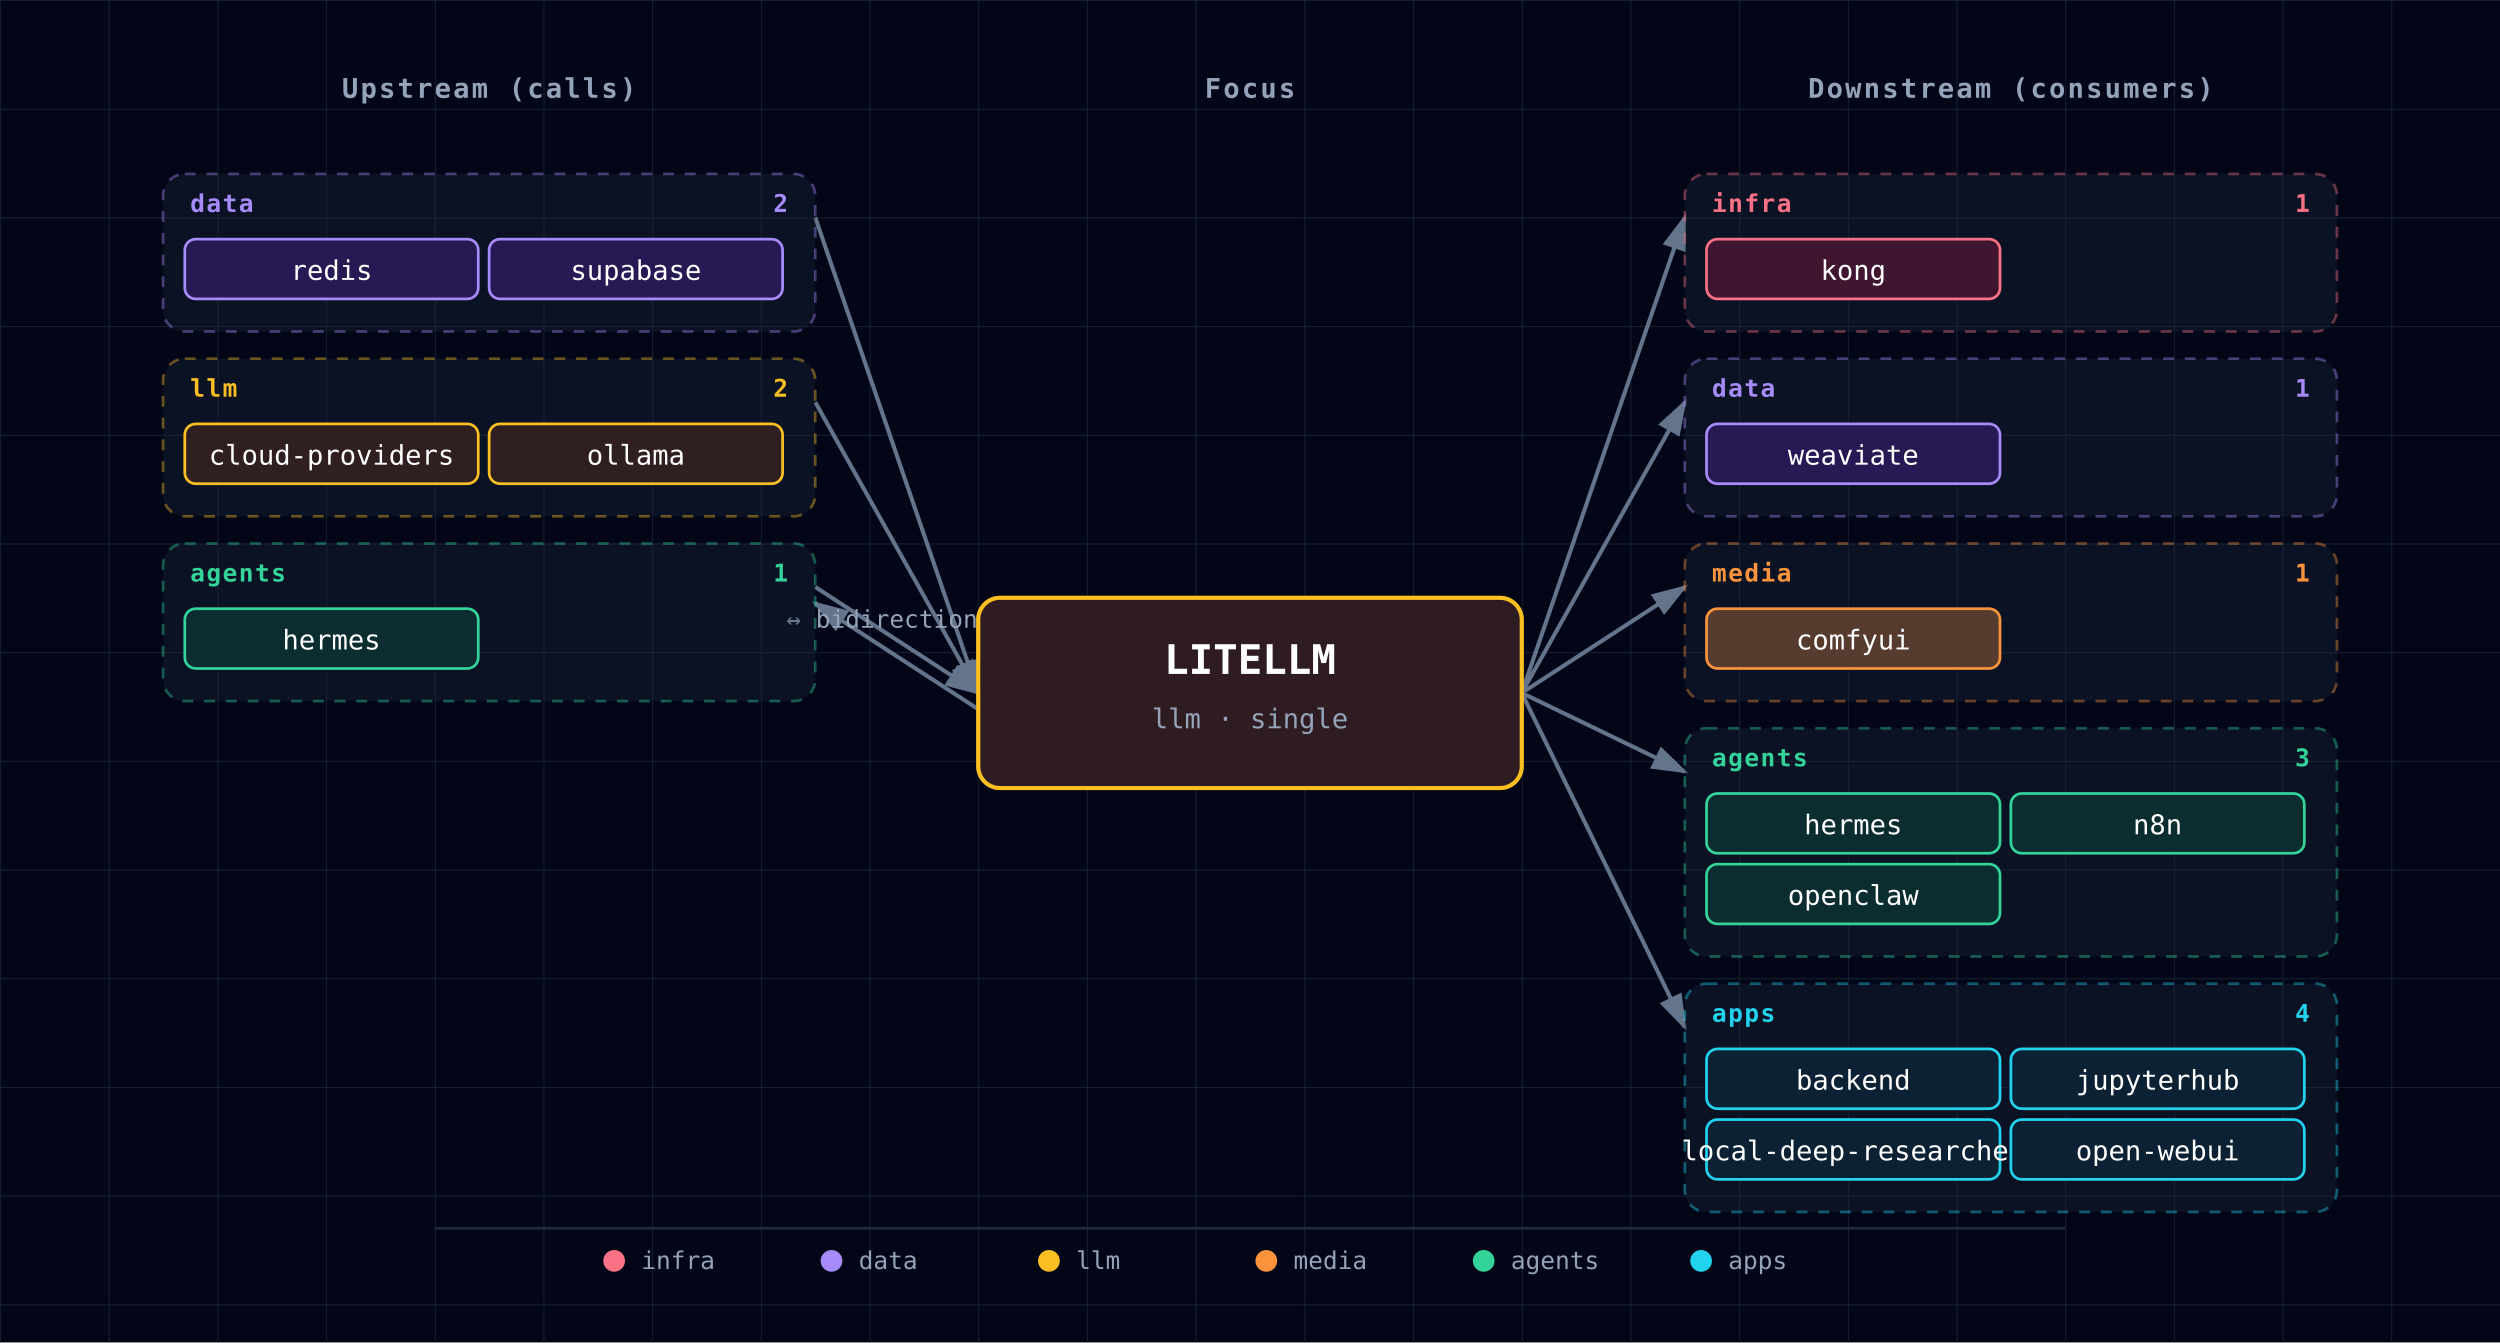
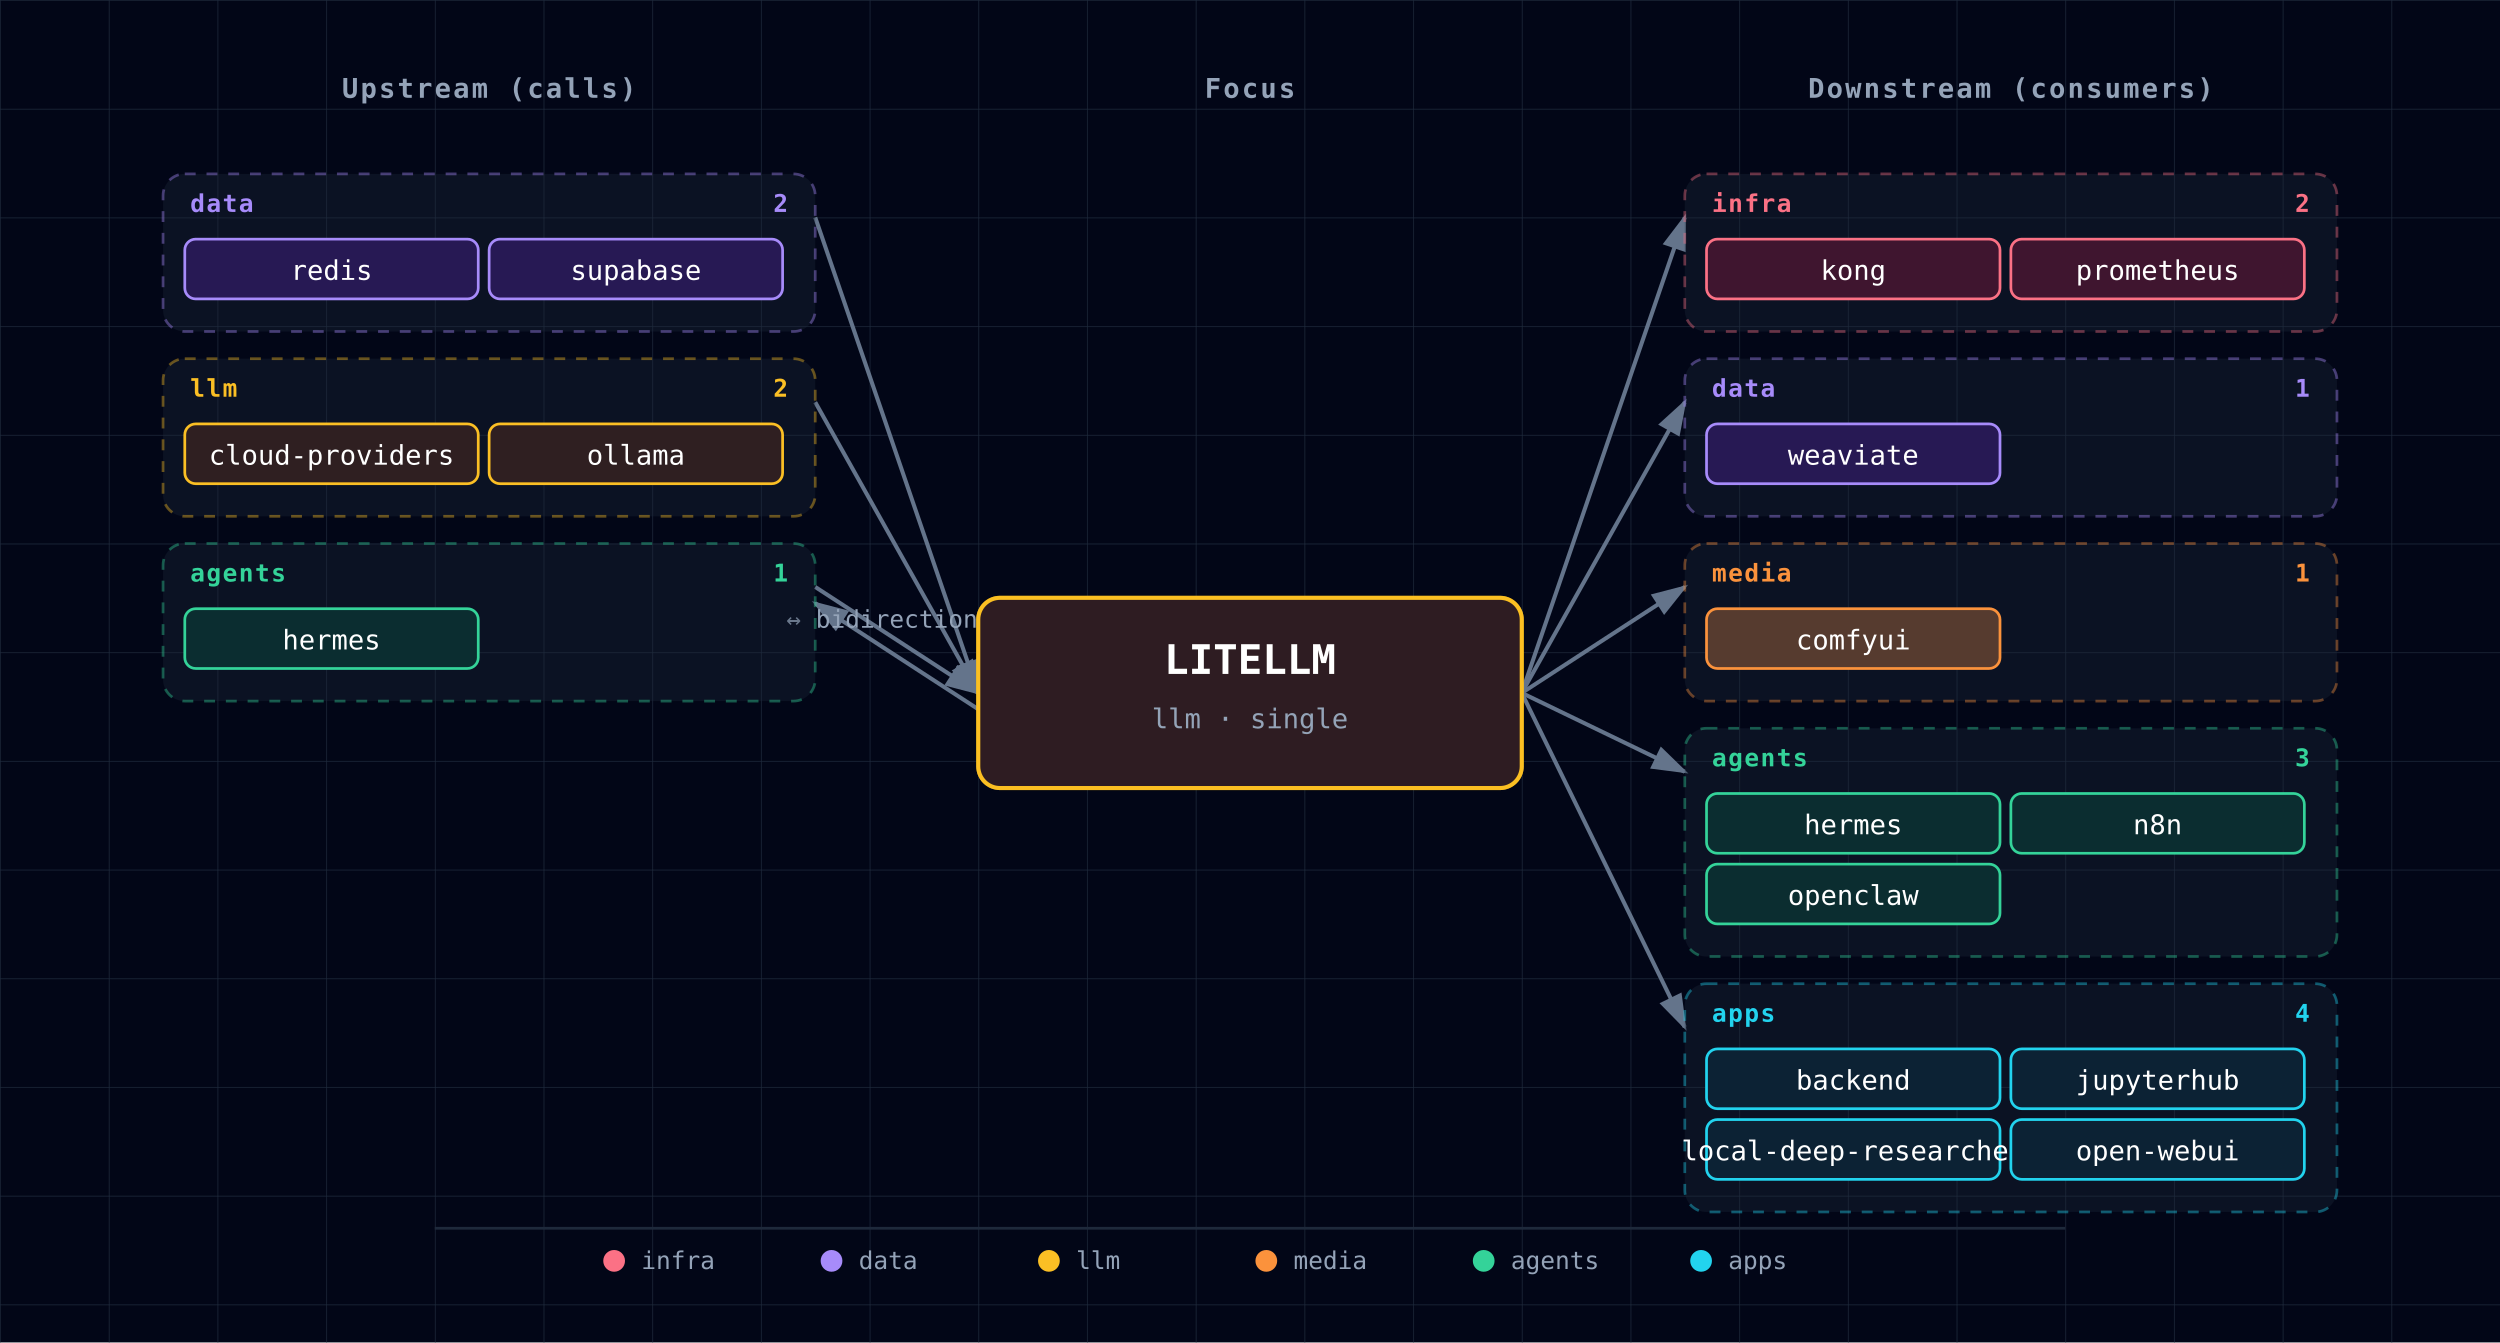
<svg xmlns="http://www.w3.org/2000/svg" viewBox="0 0 920 494" font-family="'JetBrains Mono', 'Fira Code', Menlo, Consolas, monospace">
  <defs>
    <pattern id="grid" width="40" height="40" patternUnits="userSpaceOnUse">
      <path d="M 40 0 L 0 0 0 40" fill="none" stroke="#1e293b" stroke-width="0.5" />
    </pattern>
    <marker id="arrowhead" markerWidth="9" markerHeight="6" refX="8" refY="3" orient="auto">
      <polygon points="0 0, 9 3, 0 6" fill="#64748b" />
    </marker>
    <filter id="focus-glow" x="-50%" y="-50%" width="200%" height="200%">
      <feGaussianBlur in="SourceAlpha" stdDeviation="6" />
      <feFlood flood-color="#fbbf24" flood-opacity="0.6" />
      <feComposite in2="SourceAlpha" operator="in" />
      <feMerge>
        <feMergeNode />
        <feMergeNode in="SourceGraphic" />
      </feMerge>
    </filter>
  </defs>
  <rect width="920" height="494" fill="#020617" />
  <rect width="920" height="494" fill="url(#grid)" />
  <text x="180" y="36" fill="#94a3b8" font-size="10" font-weight="600" text-anchor="middle" letter-spacing="0.08em">Upstream (calls)</text>
  <text x="460" y="36" fill="#94a3b8" font-size="10" font-weight="600" text-anchor="middle" letter-spacing="0.08em">Focus</text>
  <text x="740" y="36" fill="#94a3b8" font-size="10" font-weight="600" text-anchor="middle" letter-spacing="0.08em">Downstream (consumers)</text>
  <line x1="300" y1="80" x2="360" y2="255" stroke="#64748b" stroke-width="1.5" marker-end="url(#arrowhead)" />
  <line x1="300" y1="148" x2="360" y2="255" stroke="#64748b" stroke-width="1.5" marker-end="url(#arrowhead)" />
  <line x1="300" y1="216" x2="360" y2="255" stroke="#64748b" stroke-width="1.5" marker-end="url(#arrowhead)" />
  <line x1="360" y1="261" x2="300" y2="222" stroke="#64748b" stroke-width="1.5" marker-end="url(#arrowhead)" />
  <text x="330" y="231" fill="#94a3b8" font-size="9" text-anchor="middle">↔ bidirectional</text>
  <line x1="560" y1="255" x2="620" y2="80" stroke="#64748b" stroke-width="1.5" marker-end="url(#arrowhead)" />
  <line x1="560" y1="255" x2="620" y2="148" stroke="#64748b" stroke-width="1.5" marker-end="url(#arrowhead)" />
  <line x1="560" y1="255" x2="620" y2="216" stroke="#64748b" stroke-width="1.5" marker-end="url(#arrowhead)" />
  <line x1="560" y1="255" x2="620" y2="284" stroke="#64748b" stroke-width="1.5" marker-end="url(#arrowhead)" />
  <line x1="560" y1="255" x2="620" y2="378" stroke="#64748b" stroke-width="1.5" marker-end="url(#arrowhead)" />
  <g>
    <g class="cluster">
      <rect x="60" y="64" width="240" height="58" rx="8" fill="rgba(30,41,59,0.35)" stroke="#a78bfa" stroke-width="1" stroke-dasharray="4,4" stroke-opacity="0.4" />
      <text x="70" y="78" fill="#a78bfa" font-size="9" font-weight="700" text-anchor="start" style="letter-spacing:0.06em;text-transform:uppercase;">data</text>
      <text x="290" y="78" fill="#a78bfa" font-size="9" font-weight="600" text-anchor="end">2</text>
    </g>
    <g>
      <rect x="68" y="88" width="108" height="22" rx="4" fill="#0f172a" />
      <rect x="68" y="88" width="108" height="22" rx="4" fill="rgba(76, 29, 149, 0.4)" stroke="#a78bfa" stroke-width="1" />
      <text x="122" y="103" fill="white" font-size="10" text-anchor="middle">redis</text>
    </g>
    <g>
      <rect x="180" y="88" width="108" height="22" rx="4" fill="#0f172a" />
      <rect x="180" y="88" width="108" height="22" rx="4" fill="rgba(76, 29, 149, 0.4)" stroke="#a78bfa" stroke-width="1" />
      <text x="234" y="103" fill="white" font-size="10" text-anchor="middle">supabase</text>
    </g>
    <g class="cluster">
      <rect x="60" y="132" width="240" height="58" rx="8" fill="rgba(30,41,59,0.35)" stroke="#fbbf24" stroke-width="1" stroke-dasharray="4,4" stroke-opacity="0.4" />
      <text x="70" y="146" fill="#fbbf24" font-size="9" font-weight="700" text-anchor="start" style="letter-spacing:0.06em;text-transform:uppercase;">llm</text>
      <text x="290" y="146" fill="#fbbf24" font-size="9" font-weight="600" text-anchor="end">2</text>
    </g>
    <g>
      <rect x="68" y="156" width="108" height="22" rx="4" fill="#0f172a" />
      <rect x="68" y="156" width="108" height="22" rx="4" fill="rgba(120, 53, 15, 0.3)" stroke="#fbbf24" stroke-width="1" />
      <text x="122" y="171" fill="white" font-size="10" text-anchor="middle">cloud-providers</text>
    </g>
    <g>
      <rect x="180" y="156" width="108" height="22" rx="4" fill="#0f172a" />
      <rect x="180" y="156" width="108" height="22" rx="4" fill="rgba(120, 53, 15, 0.3)" stroke="#fbbf24" stroke-width="1" />
      <text x="234" y="171" fill="white" font-size="10" text-anchor="middle">ollama</text>
    </g>
    <g class="cluster">
      <rect x="60" y="200" width="240" height="58" rx="8" fill="rgba(30,41,59,0.35)" stroke="#34d399" stroke-width="1" stroke-dasharray="4,4" stroke-opacity="0.4" />
      <text x="70" y="214" fill="#34d399" font-size="9" font-weight="700" text-anchor="start" style="letter-spacing:0.06em;text-transform:uppercase;">agents</text>
      <text x="290" y="214" fill="#34d399" font-size="9" font-weight="600" text-anchor="end">1</text>
    </g>
    <g>
      <rect x="68" y="224" width="108" height="22" rx="4" fill="#0f172a" />
      <rect x="68" y="224" width="108" height="22" rx="4" fill="rgba(6, 78, 59, 0.4)" stroke="#34d399" stroke-width="1" />
      <text x="122" y="239" fill="white" font-size="10" text-anchor="middle">hermes</text>
    </g>
  </g>
  <g>
    <g class="cluster">
      <rect x="620" y="64" width="240" height="58" rx="8" fill="rgba(30,41,59,0.35)" stroke="#fb7185" stroke-width="1" stroke-dasharray="4,4" stroke-opacity="0.4" />
      <text x="630" y="78" fill="#fb7185" font-size="9" font-weight="700" text-anchor="start" style="letter-spacing:0.06em;text-transform:uppercase;">infra</text>
-       <text x="850" y="78" fill="#fb7185" font-size="9" font-weight="600" text-anchor="end">1</text>
+       <text x="850" y="78" fill="#fb7185" font-size="9" font-weight="600" text-anchor="end">2</text>
    </g>
    <g>
      <rect x="628" y="88" width="108" height="22" rx="4" fill="#0f172a" />
      <rect x="628" y="88" width="108" height="22" rx="4" fill="rgba(136, 19, 55, 0.4)" stroke="#fb7185" stroke-width="1" />
      <text x="682" y="103" fill="white" font-size="10" text-anchor="middle">kong</text>
+     </g>
+     <g>
+       <rect x="740" y="88" width="108" height="22" rx="4" fill="#0f172a" />
+       <rect x="740" y="88" width="108" height="22" rx="4" fill="rgba(136, 19, 55, 0.4)" stroke="#fb7185" stroke-width="1" />
+       <text x="794" y="103" fill="white" font-size="10" text-anchor="middle">prometheus</text>
    </g>
    <g class="cluster">
      <rect x="620" y="132" width="240" height="58" rx="8" fill="rgba(30,41,59,0.35)" stroke="#a78bfa" stroke-width="1" stroke-dasharray="4,4" stroke-opacity="0.4" />
      <text x="630" y="146" fill="#a78bfa" font-size="9" font-weight="700" text-anchor="start" style="letter-spacing:0.06em;text-transform:uppercase;">data</text>
      <text x="850" y="146" fill="#a78bfa" font-size="9" font-weight="600" text-anchor="end">1</text>
    </g>
    <g>
      <rect x="628" y="156" width="108" height="22" rx="4" fill="#0f172a" />
      <rect x="628" y="156" width="108" height="22" rx="4" fill="rgba(76, 29, 149, 0.4)" stroke="#a78bfa" stroke-width="1" />
      <text x="682" y="171" fill="white" font-size="10" text-anchor="middle">weaviate</text>
    </g>
    <g class="cluster">
      <rect x="620" y="200" width="240" height="58" rx="8" fill="rgba(30,41,59,0.35)" stroke="#fb923c" stroke-width="1" stroke-dasharray="4,4" stroke-opacity="0.4" />
      <text x="630" y="214" fill="#fb923c" font-size="9" font-weight="700" text-anchor="start" style="letter-spacing:0.06em;text-transform:uppercase;">media</text>
      <text x="850" y="214" fill="#fb923c" font-size="9" font-weight="600" text-anchor="end">1</text>
    </g>
    <g>
      <rect x="628" y="224" width="108" height="22" rx="4" fill="#0f172a" />
      <rect x="628" y="224" width="108" height="22" rx="4" fill="rgba(251, 146, 60, 0.3)" stroke="#fb923c" stroke-width="1" />
      <text x="682" y="239" fill="white" font-size="10" text-anchor="middle">comfyui</text>
    </g>
    <g class="cluster">
      <rect x="620" y="268" width="240" height="84" rx="8" fill="rgba(30,41,59,0.35)" stroke="#34d399" stroke-width="1" stroke-dasharray="4,4" stroke-opacity="0.4" />
      <text x="630" y="282" fill="#34d399" font-size="9" font-weight="700" text-anchor="start" style="letter-spacing:0.06em;text-transform:uppercase;">agents</text>
      <text x="850" y="282" fill="#34d399" font-size="9" font-weight="600" text-anchor="end">3</text>
    </g>
    <g>
      <rect x="628" y="292" width="108" height="22" rx="4" fill="#0f172a" />
      <rect x="628" y="292" width="108" height="22" rx="4" fill="rgba(6, 78, 59, 0.4)" stroke="#34d399" stroke-width="1" />
      <text x="682" y="307" fill="white" font-size="10" text-anchor="middle">hermes</text>
    </g>
    <g>
      <rect x="740" y="292" width="108" height="22" rx="4" fill="#0f172a" />
      <rect x="740" y="292" width="108" height="22" rx="4" fill="rgba(6, 78, 59, 0.4)" stroke="#34d399" stroke-width="1" />
      <text x="794" y="307" fill="white" font-size="10" text-anchor="middle">n8n</text>
    </g>
    <g>
      <rect x="628" y="318" width="108" height="22" rx="4" fill="#0f172a" />
      <rect x="628" y="318" width="108" height="22" rx="4" fill="rgba(6, 78, 59, 0.4)" stroke="#34d399" stroke-width="1" />
      <text x="682" y="333" fill="white" font-size="10" text-anchor="middle">openclaw</text>
    </g>
    <g class="cluster">
      <rect x="620" y="362" width="240" height="84" rx="8" fill="rgba(30,41,59,0.35)" stroke="#22d3ee" stroke-width="1" stroke-dasharray="4,4" stroke-opacity="0.4" />
      <text x="630" y="376" fill="#22d3ee" font-size="9" font-weight="700" text-anchor="start" style="letter-spacing:0.06em;text-transform:uppercase;">apps</text>
      <text x="850" y="376" fill="#22d3ee" font-size="9" font-weight="600" text-anchor="end">4</text>
    </g>
    <g>
      <rect x="628" y="386" width="108" height="22" rx="4" fill="#0f172a" />
      <rect x="628" y="386" width="108" height="22" rx="4" fill="rgba(8, 51, 68, 0.4)" stroke="#22d3ee" stroke-width="1" />
      <text x="682" y="401" fill="white" font-size="10" text-anchor="middle">backend</text>
    </g>
    <g>
      <rect x="740" y="386" width="108" height="22" rx="4" fill="#0f172a" />
      <rect x="740" y="386" width="108" height="22" rx="4" fill="rgba(8, 51, 68, 0.4)" stroke="#22d3ee" stroke-width="1" />
      <text x="794" y="401" fill="white" font-size="10" text-anchor="middle">jupyterhub</text>
    </g>
    <g>
      <rect x="628" y="412" width="108" height="22" rx="4" fill="#0f172a" />
      <rect x="628" y="412" width="108" height="22" rx="4" fill="rgba(8, 51, 68, 0.4)" stroke="#22d3ee" stroke-width="1" />
      <text x="682" y="427" fill="white" font-size="10" text-anchor="middle">local-deep-researcher</text>
    </g>
    <g>
      <rect x="740" y="412" width="108" height="22" rx="4" fill="#0f172a" />
      <rect x="740" y="412" width="108" height="22" rx="4" fill="rgba(8, 51, 68, 0.4)" stroke="#22d3ee" stroke-width="1" />
      <text x="794" y="427" fill="white" font-size="10" text-anchor="middle">open-webui</text>
    </g>
  </g>
  <g class="focus" filter="url(#focus-glow)">
    <rect x="360" y="220" width="200" height="70" rx="8" fill="#0f172a" />
    <rect x="360" y="220" width="200" height="70" rx="8" fill="rgba(120, 53, 15, 0.3)" stroke="#fbbf24" stroke-width="1.5" />
    <text x="460" y="248" fill="white" font-size="15" font-weight="700" text-anchor="middle">LITELLM</text>
    <text x="460" y="268" fill="#94a3b8" font-size="10" text-anchor="middle">llm · single</text>
  </g>
  <g class="legend">
    <line x1="160" y1="452" x2="760" y2="452" stroke="#1e293b" stroke-width="1" />
    <circle cx="226" cy="464" r="4" fill="#fb7185" />
    <text x="236" y="467" fill="#94a3b8" font-size="9" font-weight="400" text-anchor="start">infra</text>
    <circle cx="306" cy="464" r="4" fill="#a78bfa" />
    <text x="316" y="467" fill="#94a3b8" font-size="9" font-weight="400" text-anchor="start">data</text>
    <circle cx="386" cy="464" r="4" fill="#fbbf24" />
    <text x="396" y="467" fill="#94a3b8" font-size="9" font-weight="400" text-anchor="start">llm</text>
    <circle cx="466" cy="464" r="4" fill="#fb923c" />
    <text x="476" y="467" fill="#94a3b8" font-size="9" font-weight="400" text-anchor="start">media</text>
    <circle cx="546" cy="464" r="4" fill="#34d399" />
    <text x="556" y="467" fill="#94a3b8" font-size="9" font-weight="400" text-anchor="start">agents</text>
    <circle cx="626" cy="464" r="4" fill="#22d3ee" />
    <text x="636" y="467" fill="#94a3b8" font-size="9" font-weight="400" text-anchor="start">apps</text>
  </g>
</svg>
